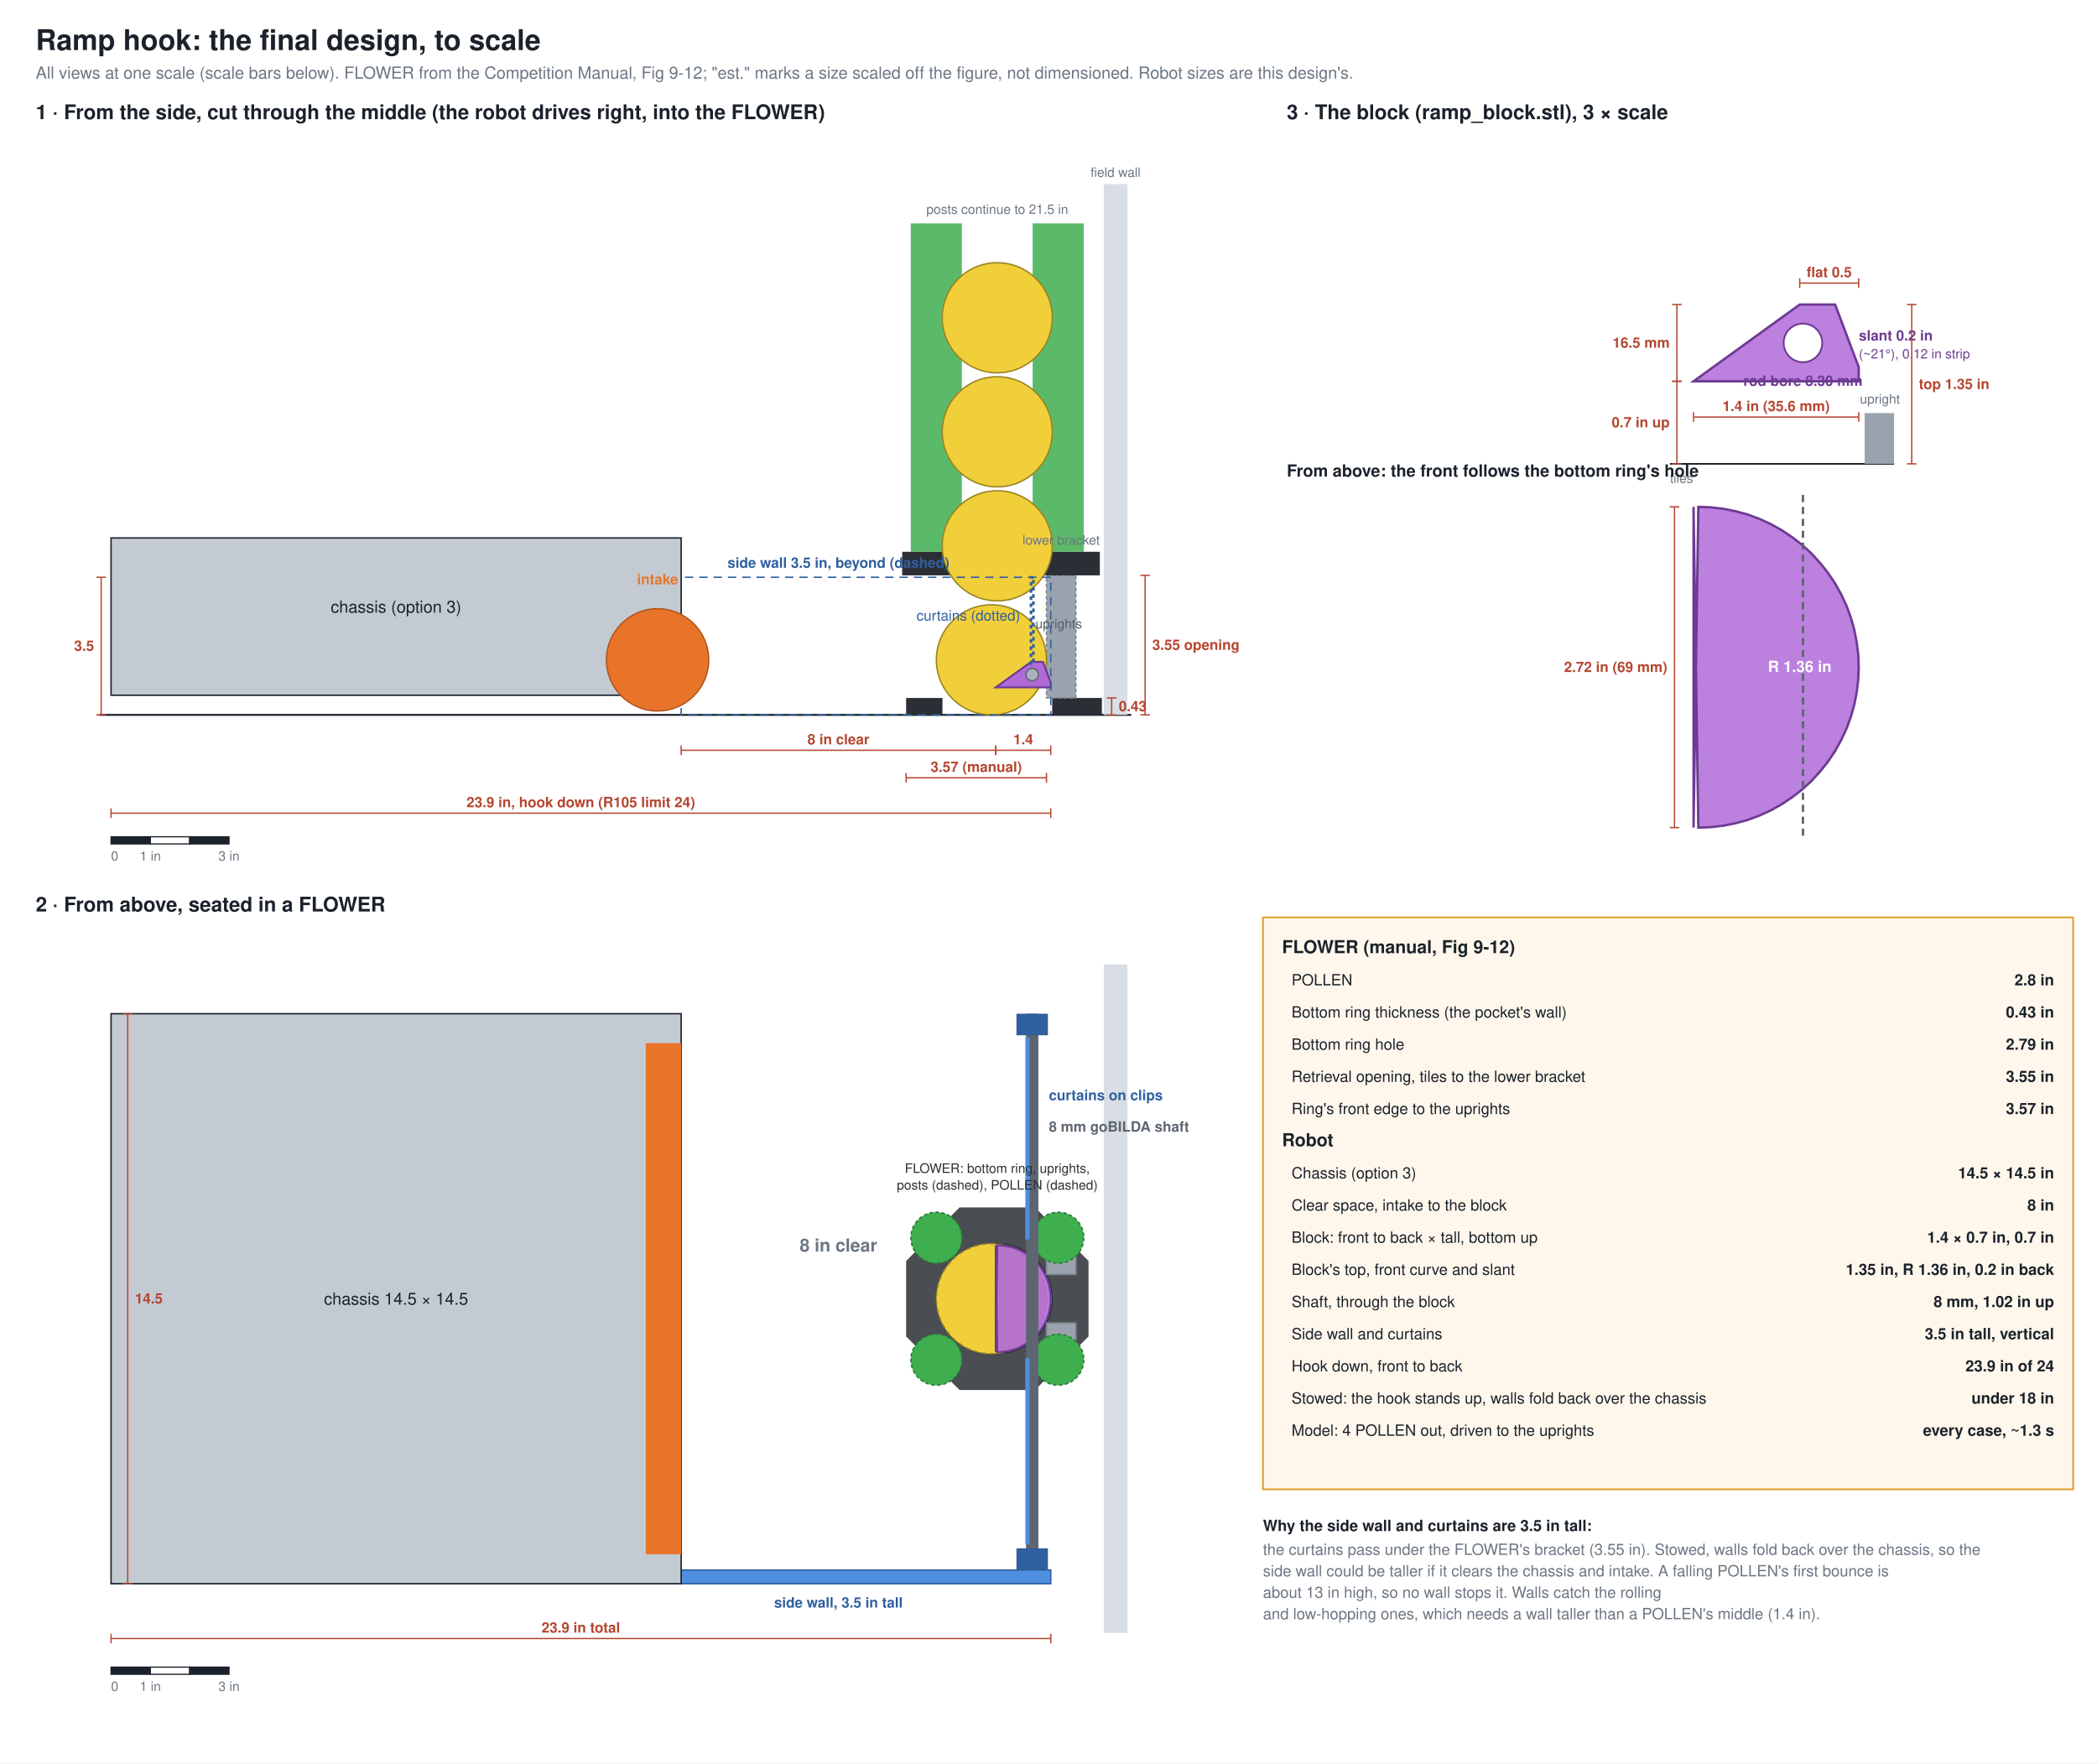
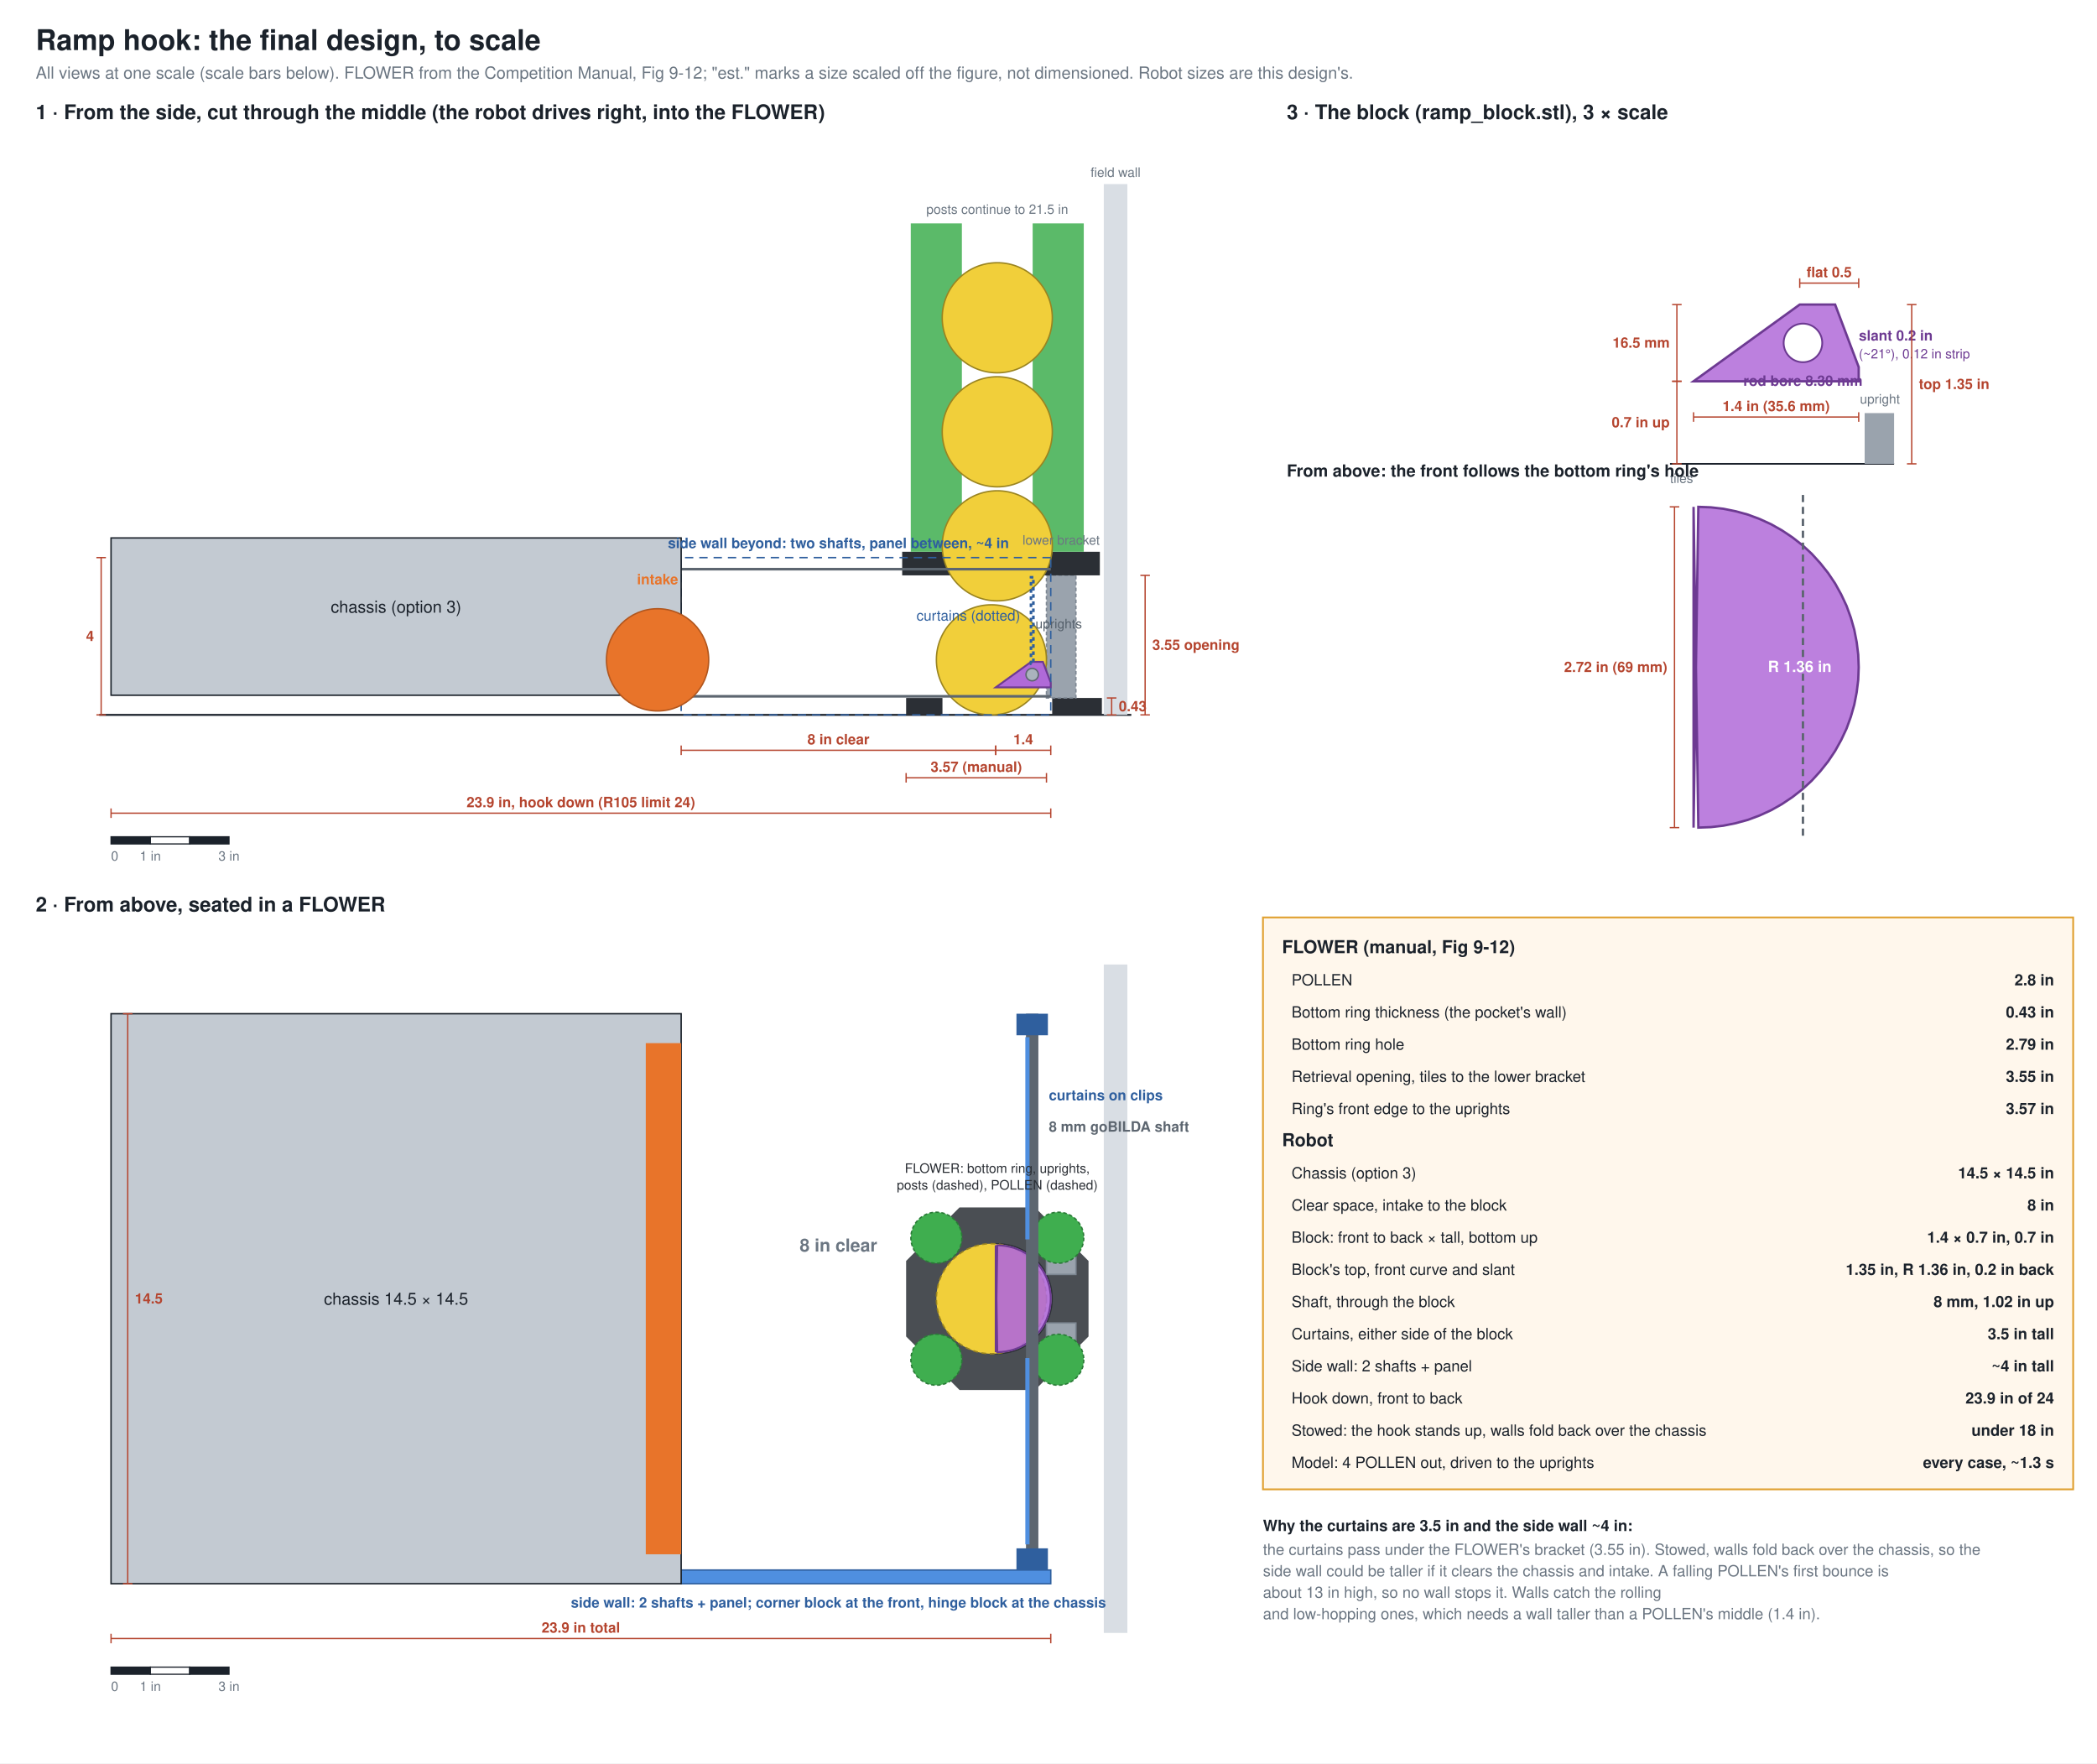
<svg xmlns="http://www.w3.org/2000/svg" width="1760" height="1480" font-family="Helvetica,Arial,sans-serif">
  <rect width="100%" height="100%" fill="#ffffff" />
  <text x="30.0" y="42.0" font-size="24" fill="#1b222b" text-anchor="start" font-weight="700">Ramp hook: the final design, to scale</text>
  <text x="30.0" y="66.0" font-size="14" fill="#6b7682" text-anchor="start" font-weight="400">All views at one scale (scale bars below). FLOWER from the Competition Manual, Fig 9-12; "est." marks a size scaled off the figure, not dimensioned. Robot sizes are this design's.</text>
  <text x="30.0" y="100.0" font-size="17" fill="#1b222b" text-anchor="start" font-weight="700">1 · From the side, cut through the middle (the robot drives right, into the FLOWER)</text>
  <line x1="83.3" y1="600.0" x2="949.5" y2="600.0" stroke="#1b222b" stroke-width="1.6" />
  <polygon points="926.4,154.5 946.2,154.5 946.2,600.0 926.4,600.0" fill="#d9dee4" fill-opacity="1.0" stroke="none" stroke-width="1.2" />
  <text x="936.3" y="148.5" font-size="11" fill="#6b7682" text-anchor="middle" font-weight="400">field wall</text>
  <polygon points="760.5,585.8 791.0,585.8 791.0,600.0 760.5,600.0" fill="#2b2f35" fill-opacity="1.0" stroke="none" stroke-width="1.2" />
  <polygon points="883.1,585.8 924.8,585.8 924.8,600.0 883.1,600.0" fill="#2b2f35" fill-opacity="1.0" stroke="none" stroke-width="1.2" />
  <polygon points="878.3,482.9 903.0,482.9 903.0,585.8 878.3,585.8" fill="#9aa3ad" fill-opacity="1.0" stroke="#7d8792" stroke-width="1.2" stroke-dasharray="3 2" />
  <polygon points="757.2,463.1 923.1,463.1 923.1,482.9 757.2,482.9" fill="#2b2f35" fill-opacity="1.0" stroke="none" stroke-width="1.2" />
  <polygon points="909.6,187.5 866.7,187.5 866.7,463.1 909.6,463.1" fill="#3fae4f" fill-opacity="0.85" stroke="none" stroke-width="1.2" />
  <polygon points="807.3,187.5 764.4,187.5 764.4,463.1 807.3,463.1" fill="#3fae4f" fill-opacity="0.85" stroke="none" stroke-width="1.2" />
  <text x="837.0" y="179.5" font-size="11" fill="#6b7682" text-anchor="middle" font-weight="400">posts continue to 21.5 in</text>
  <circle cx="832.1" cy="553.8" r="46.2" fill="#f1cf3a" stroke="#9a8420" stroke-width="1.2" />
  <circle cx="837.0" cy="458.1" r="46.2" fill="#f1cf3a" stroke="#9a8420" stroke-width="1.2" />
  <circle cx="837.0" cy="362.4" r="46.2" fill="#f1cf3a" stroke="#9a8420" stroke-width="1.2" />
  <circle cx="837.0" cy="266.7" r="46.2" fill="#f1cf3a" stroke="#9a8420" stroke-width="1.2" />
  <polygon points="881.9,576.9 881.9,572.9 875.3,555.5 865.4,555.5 835.7,576.9" fill="#b06ad8" fill-opacity="1.0" stroke="#6d3a92" stroke-width="1.6" />
  <circle cx="866.3" cy="566.2" r="5.2" fill="#aab3bd" stroke="#5d6670" stroke-width="1.2" />
  <polygon points="867.3,484.5 865.3,484.5 865.3,557.1 867.3,557.1" fill="none" fill-opacity="1.0" stroke="#2f5f9e" stroke-width="2.2" stroke-dasharray="3 3" />
-   <polygon points="881.9,484.5 571.7,484.5 571.7,600.0 881.9,600.0" fill="none" fill-opacity="1.0" stroke="#2f5f9e" stroke-width="1.2" stroke-dasharray="7 5" />
+   <polygon points="881.9,468.0 571.7,468.0 571.7,600.0 881.9,600.0" fill="none" fill-opacity="1.0" stroke="#2f5f9e" stroke-width="1.2" stroke-dasharray="7 5" />
+   <line x1="881.9" y1="584.4" x2="571.7" y2="584.4" stroke="#5d6670" stroke-width="2.2" />
+   <line x1="881.9" y1="477.7" x2="571.7" y2="477.7" stroke="#5d6670" stroke-width="2.2" />
  <polygon points="93.2,451.5 571.7,451.5 571.7,583.5 93.2,583.5" fill="#c3cad2" fill-opacity="1.0" stroke="#1b222b" stroke-width="1.2" />
  <circle cx="551.9" cy="553.8" r="42.9" fill="#e8742a" stroke="#b2561d" stroke-width="1.2" />
  <text x="332.4" y="514.2" font-size="14" fill="#1b222b" text-anchor="middle" font-weight="400">chassis (option 3)</text>
  <text x="551.9" y="490.4" font-size="12" fill="#e8742a" text-anchor="middle" font-weight="700">intake</text>
-   <text x="703.7" y="476.5" font-size="12" fill="#2f5f9e" text-anchor="middle" font-weight="700">side wall 3.5 in, beyond (dashed)</text>
+   <text x="703.7" y="460.0" font-size="12" fill="#2f5f9e" text-anchor="middle" font-weight="700">side wall beyond: two shafts, panel between, ~4 in</text>
  <text x="856.3" y="520.8" font-size="12" fill="#2f5f9e" text-anchor="end" font-weight="400">curtains (dotted)</text>
  <text x="890.6" y="545.4" font-size="11" fill="#1b222b" text-anchor="start" font-weight="400" />
  <line x1="571.7" y1="629.7" x2="835.7" y2="629.7" stroke="#b5452f" stroke-width="1.1" />
  <line x1="571.7" y1="625.7" x2="571.7" y2="633.7" stroke="#b5452f" stroke-width="1.1" />
  <line x1="835.7" y1="625.7" x2="835.7" y2="633.7" stroke="#b5452f" stroke-width="1.1" />
  <text x="703.7" y="624.7" font-size="12" fill="#b5452f" text-anchor="middle" font-weight="700">8 in clear</text>
  <line x1="835.7" y1="629.7" x2="881.9" y2="629.7" stroke="#b5452f" stroke-width="1.1" />
  <line x1="835.7" y1="625.7" x2="835.7" y2="633.7" stroke="#b5452f" stroke-width="1.1" />
  <line x1="881.9" y1="625.7" x2="881.9" y2="633.7" stroke="#b5452f" stroke-width="1.1" />
  <text x="858.8" y="624.7" font-size="12" fill="#b5452f" text-anchor="middle" font-weight="700">1.4</text>
  <line x1="93.2" y1="682.5" x2="881.9" y2="682.5" stroke="#b5452f" stroke-width="1.1" />
  <line x1="93.2" y1="678.5" x2="93.2" y2="686.5" stroke="#b5452f" stroke-width="1.1" />
  <line x1="881.9" y1="678.5" x2="881.9" y2="686.5" stroke="#b5452f" stroke-width="1.1" />
  <text x="487.5" y="677.5" font-size="12" fill="#b5452f" text-anchor="middle" font-weight="700">23.9 in, hook down (R105 limit 24)</text>
  <line x1="760.5" y1="652.8" x2="878.3" y2="652.8" stroke="#b5452f" stroke-width="1.1" />
  <line x1="760.5" y1="648.8" x2="760.5" y2="656.8" stroke="#b5452f" stroke-width="1.1" />
  <line x1="878.3" y1="648.8" x2="878.3" y2="656.8" stroke="#b5452f" stroke-width="1.1" />
  <text x="819.4" y="647.8" font-size="12" fill="#b5452f" text-anchor="middle" font-weight="700">3.57 (manual)</text>
  <line x1="933.0" y1="600.0" x2="933.0" y2="585.8" stroke="#b5452f" stroke-width="1.1" />
  <line x1="929.0" y1="600.0" x2="937.0" y2="600.0" stroke="#b5452f" stroke-width="1.1" />
  <line x1="929.0" y1="585.8" x2="937.0" y2="585.8" stroke="#b5452f" stroke-width="1.1" />
  <text x="939.0" y="596.9" font-size="12" fill="#b5452f" text-anchor="start" font-weight="700">0.43</text>
  <line x1="961.1" y1="600.0" x2="961.1" y2="482.9" stroke="#b5452f" stroke-width="1.1" />
  <line x1="957.1" y1="600.0" x2="965.1" y2="600.0" stroke="#b5452f" stroke-width="1.1" />
  <line x1="957.1" y1="482.9" x2="965.1" y2="482.9" stroke="#b5452f" stroke-width="1.1" />
  <text x="967.1" y="545.4" font-size="12" fill="#b5452f" text-anchor="start" font-weight="700">3.55 opening</text>
-   <line x1="84.9" y1="600.0" x2="84.9" y2="484.5" stroke="#b5452f" stroke-width="1.1" />
+   <line x1="84.9" y1="600.0" x2="84.9" y2="468.0" stroke="#b5452f" stroke-width="1.1" />
  <line x1="80.9" y1="600.0" x2="88.9" y2="600.0" stroke="#b5452f" stroke-width="1.1" />
-   <line x1="80.9" y1="484.5" x2="88.9" y2="484.5" stroke="#b5452f" stroke-width="1.1" />
-   <text x="78.9" y="546.2" font-size="12" fill="#b5452f" text-anchor="end" font-weight="700">3.5</text>
+   <line x1="80.9" y1="468.0" x2="88.9" y2="468.0" stroke="#b5452f" stroke-width="1.1" />
+   <text x="78.9" y="538.0" font-size="12" fill="#b5452f" text-anchor="end" font-weight="700">4</text>
  <text x="890.6" y="457.1" font-size="11" fill="#6b7682" text-anchor="middle" font-weight="400">lower bracket</text>
  <text x="888.6" y="527.4" font-size="11" fill="#55606b" text-anchor="middle" font-weight="400">uprights</text>
  <polygon points="93.2,702.3 126.2,702.3 126.2,708.3 93.2,708.3" fill="#1b222b" fill-opacity="1.0" stroke="#1b222b" stroke-width="1" />
  <polygon points="126.2,702.3 159.2,702.3 159.2,708.3 126.2,708.3" fill="#ffffff" fill-opacity="1.0" stroke="#1b222b" stroke-width="1" />
  <polygon points="159.2,702.3 192.2,702.3 192.2,708.3 159.2,708.3" fill="#1b222b" fill-opacity="1.0" stroke="#1b222b" stroke-width="1" />
  <text x="93.2" y="722.3" font-size="11" fill="#6b7682" text-anchor="start" font-weight="400">0</text>
  <text x="192.2" y="722.3" font-size="11" fill="#6b7682" text-anchor="middle" font-weight="400">3 in</text>
  <text x="126.2" y="722.3" font-size="11" fill="#6b7682" text-anchor="middle" font-weight="400">1 in</text>
  <text x="30.0" y="765.0" font-size="17" fill="#1b222b" text-anchor="start" font-weight="700">2 · From above, seated in a FLOWER</text>
  <polygon points="926.4,809.5 946.2,809.5 946.2,1370.5 926.4,1370.5" fill="#d9dee4" fill-opacity="1.0" stroke="none" stroke-width="1.2" />
  <polygon points="760.5,1121.7 805.3,1166.6 868.7,1166.6 913.6,1121.7 913.6,1058.3 868.7,1013.4 805.3,1013.4 760.5,1058.3" fill="#2b2f35" fill-opacity="0.85" stroke="none" stroke-width="1.2" />
  <circle cx="837.0" cy="1090.0" r="46.0" fill="#ffffff" stroke="#2b2f35" stroke-width="1.2" />
  <polygon points="878.3,1069.6 903.0,1069.6 903.0,1044.8 878.3,1044.8" fill="#9aa3ad" fill-opacity="1.0" stroke="#7d8792" stroke-width="1.2" />
  <polygon points="878.3,1110.4 903.0,1110.4 903.0,1135.2 878.3,1135.2" fill="#9aa3ad" fill-opacity="1.0" stroke="#7d8792" stroke-width="1.2" />
  <circle cx="888.2" cy="1038.8" r="21.4" fill="#3fae4f" stroke="#2a7a37" stroke-width="1.2" stroke-dasharray="3 2" />
  <circle cx="888.2" cy="1141.2" r="21.4" fill="#3fae4f" stroke="#2a7a37" stroke-width="1.2" stroke-dasharray="3 2" />
  <circle cx="785.9" cy="1038.8" r="21.4" fill="#3fae4f" stroke="#2a7a37" stroke-width="1.2" stroke-dasharray="3 2" />
  <circle cx="785.9" cy="1141.2" r="21.4" fill="#3fae4f" stroke="#2a7a37" stroke-width="1.2" stroke-dasharray="3 2" />
  <circle cx="832.1" cy="1090.0" r="46.2" fill="#f1cf3a" stroke="#9a8420" stroke-width="1.2" stroke-dasharray="4 3" />
  <polygon points="835.7,1045.1 837.0,1134.9 840.5,1134.7 844.0,1134.3 847.5,1133.6 850.9,1132.7 854.2,1131.5 857.4,1130.0 860.5,1128.3 863.4,1126.3 866.2,1124.1 868.8,1121.7 871.1,1119.1 873.3,1116.4 875.3,1113.4 877.0,1110.4 878.5,1107.2 879.7,1103.9 880.7,1100.5 881.3,1097.0 881.8,1093.5 881.9,1090.0 881.8,1086.5 881.3,1083.0 880.7,1079.5 879.7,1076.1 878.5,1072.8 877.0,1069.6 875.3,1066.6 873.3,1063.6 871.1,1060.9 868.8,1058.3 866.2,1055.9 863.4,1053.7 860.5,1051.7 857.4,1050.0 854.2,1048.5 850.9,1047.3 847.5,1046.4 844.0,1045.7 840.5,1045.3 837.0,1045.1 835.7,1134.9" fill="#b06ad8" fill-opacity="0.9" stroke="#6d3a92" stroke-width="1.6" />
  <line x1="866.3" y1="850.8" x2="866.3" y2="1317.7" stroke="#5d6670" stroke-width="10.394" />
  <polygon points="853.1,850.8 879.5,850.8 879.5,868.9 853.1,868.9" fill="#2f5f9e" fill-opacity="1.0" stroke="none" stroke-width="1.2" />
  <polygon points="853.1,1299.5 879.5,1299.5 879.5,1317.7 853.1,1317.7" fill="#2f5f9e" fill-opacity="1.0" stroke="none" stroke-width="1.2" />
  <line x1="862.3" y1="870.5" x2="862.3" y2="1040.2" stroke="#4f8fe0" stroke-width="3.5" />
  <line x1="862.3" y1="1139.8" x2="862.3" y2="1296.2" stroke="#4f8fe0" stroke-width="3.5" />
  <polygon points="881.9,1317.7 571.7,1317.7 571.7,1329.2 881.9,1329.2" fill="#4f8fe0" fill-opacity="1.0" stroke="#2f5f9e" stroke-width="1.2" />
  <polygon points="93.2,850.8 571.7,850.8 571.7,1329.2 93.2,1329.2" fill="#c3cad2" fill-opacity="1.0" stroke="#1b222b" stroke-width="1.2" />
  <polygon points="542.0,875.5 571.7,875.5 571.7,1304.5 542.0,1304.5" fill="#e8742a" fill-opacity="1.0" stroke="none" stroke-width="1.2" />
  <text x="332.4" y="1095.0" font-size="14" fill="#1b222b" text-anchor="middle" font-weight="400">chassis 14.5 × 14.5</text>
  <text x="703.7" y="1050.4" font-size="15" fill="#6b7682" text-anchor="middle" font-weight="700">8 in clear</text>
-   <text x="703.7" y="1349.2" font-size="12" fill="#2f5f9e" text-anchor="middle" font-weight="700">side wall, 3.5 in tall</text>
+   <text x="703.7" y="1349.2" font-size="12" fill="#2f5f9e" text-anchor="middle" font-weight="700">side wall: 2 shafts + panel; corner block at the front, hinge block at the chassis</text>
  <text x="880.3" y="923.4" font-size="12" fill="#2f5f9e" text-anchor="start" font-weight="700">curtains on clips</text>
  <text x="880.3" y="949.8" font-size="12" fill="#5d6670" text-anchor="start" font-weight="700">8 mm goBILDA shaft</text>
  <text x="837.0" y="984.4" font-size="11" fill="#2b2f35" text-anchor="middle" font-weight="400">FLOWER: bottom ring, uprights,</text>
  <text x="837.0" y="998.4" font-size="11" fill="#2b2f35" text-anchor="middle" font-weight="400">posts (dashed), POLLEN (dashed)</text>
  <line x1="93.2" y1="1375.2" x2="881.9" y2="1375.2" stroke="#b5452f" stroke-width="1.1" />
  <line x1="93.2" y1="1371.2" x2="93.2" y2="1379.2" stroke="#b5452f" stroke-width="1.1" />
  <line x1="881.9" y1="1371.2" x2="881.9" y2="1379.2" stroke="#b5452f" stroke-width="1.1" />
  <text x="487.5" y="1370.2" font-size="12" fill="#b5452f" text-anchor="middle" font-weight="700">23.9 in total</text>
  <line x1="107.2" y1="850.8" x2="107.2" y2="1329.2" stroke="#b5452f" stroke-width="1.1" />
  <line x1="103.2" y1="850.8" x2="111.2" y2="850.8" stroke="#b5452f" stroke-width="1.1" />
  <line x1="103.2" y1="1329.2" x2="111.2" y2="1329.2" stroke="#b5452f" stroke-width="1.1" />
  <text x="113.2" y="1094.0" font-size="12" fill="#b5452f" text-anchor="start" font-weight="700">14.5</text>
  <polygon points="93.2,1399.2 126.2,1399.2 126.2,1405.2 93.2,1405.2" fill="#1b222b" fill-opacity="1.0" stroke="#1b222b" stroke-width="1" />
  <polygon points="126.2,1399.2 159.2,1399.2 159.2,1405.2 126.2,1405.2" fill="#ffffff" fill-opacity="1.0" stroke="#1b222b" stroke-width="1" />
  <polygon points="159.2,1399.2 192.2,1399.2 192.2,1405.2 159.2,1405.2" fill="#1b222b" fill-opacity="1.0" stroke="#1b222b" stroke-width="1" />
  <text x="93.2" y="1419.2" font-size="11" fill="#6b7682" text-anchor="start" font-weight="400">0</text>
  <text x="192.2" y="1419.2" font-size="11" fill="#6b7682" text-anchor="middle" font-weight="400">3 in</text>
  <text x="126.2" y="1419.2" font-size="11" fill="#6b7682" text-anchor="middle" font-weight="400">1 in</text>
  <text x="1080.0" y="100.0" font-size="17" fill="#1b222b" text-anchor="start" font-weight="700">3 · The block (ramp_block.stl), 3 × scale</text>
  <polygon points="1560.0,320.0 1560.0,308.1 1540.2,255.6 1510.5,255.6 1421.4,320.0" fill="#b06ad8" fill-opacity="0.85" stroke="#6d3a92" stroke-width="2" />
  <text x="1560.1" y="285.8" font-size="12" fill="#6d3a92" text-anchor="start" font-weight="700">slant 0.2 in</text>
  <text x="1560.1" y="300.8" font-size="11" fill="#6d3a92" text-anchor="start" font-weight="400">(~21°), 0.12 in strip</text>
  <circle cx="1513.2" cy="287.8" r="16.2" fill="#ffffff" stroke="#6d3a92" stroke-width="1.5" />
  <line x1="1589.7" y1="389.3" x2="1401.6" y2="389.3" stroke="#1b222b" stroke-width="1.4" />
  <text x="1401.6" y="405.3" font-size="11" fill="#6b7682" text-anchor="start" font-weight="400">tiles</text>
  <polygon points="1565.0,346.7 1589.7,346.7 1589.7,389.3 1565.0,389.3" fill="#9aa3ad" fill-opacity="1.0" stroke="none" stroke-width="1.2" />
  <line x1="1421.4" y1="350.0" x2="1560.0" y2="350.0" stroke="#b5452f" stroke-width="1.1" />
  <line x1="1421.4" y1="346.0" x2="1421.4" y2="354.0" stroke="#b5452f" stroke-width="1.1" />
  <line x1="1560.0" y1="346.0" x2="1560.0" y2="354.0" stroke="#b5452f" stroke-width="1.1" />
  <text x="1490.7" y="345.0" font-size="12" fill="#b5452f" text-anchor="middle" font-weight="700">1.4 in (35.6 mm)</text>
  <line x1="1560.0" y1="237.6" x2="1510.5" y2="237.6" stroke="#b5452f" stroke-width="1.1" />
  <line x1="1560.0" y1="233.6" x2="1560.0" y2="241.6" stroke="#b5452f" stroke-width="1.1" />
  <line x1="1510.5" y1="233.6" x2="1510.5" y2="241.6" stroke="#b5452f" stroke-width="1.1" />
  <text x="1535.2" y="232.6" font-size="12" fill="#b5452f" text-anchor="middle" font-weight="700">flat 0.5</text>
  <line x1="1604.5" y1="389.3" x2="1604.5" y2="255.6" stroke="#b5452f" stroke-width="1.1" />
  <line x1="1600.5" y1="389.3" x2="1608.5" y2="389.3" stroke="#b5452f" stroke-width="1.1" />
  <line x1="1600.5" y1="255.6" x2="1608.5" y2="255.6" stroke="#b5452f" stroke-width="1.1" />
  <text x="1610.5" y="326.5" font-size="12" fill="#b5452f" text-anchor="start" font-weight="700">top 1.35 in</text>
  <line x1="1407.4" y1="389.3" x2="1407.4" y2="320.0" stroke="#b5452f" stroke-width="1.1" />
  <line x1="1403.4" y1="389.3" x2="1411.4" y2="389.3" stroke="#b5452f" stroke-width="1.1" />
  <line x1="1403.4" y1="320.0" x2="1411.4" y2="320.0" stroke="#b5452f" stroke-width="1.1" />
  <text x="1401.4" y="358.6" font-size="12" fill="#b5452f" text-anchor="end" font-weight="700">0.7 in up</text>
  <line x1="1407.4" y1="320.0" x2="1407.4" y2="255.6" stroke="#b5452f" stroke-width="1.1" />
  <line x1="1403.4" y1="320.0" x2="1411.4" y2="320.0" stroke="#b5452f" stroke-width="1.1" />
  <line x1="1403.4" y1="255.6" x2="1411.4" y2="255.6" stroke="#b5452f" stroke-width="1.1" />
  <text x="1401.4" y="291.8" font-size="12" fill="#b5452f" text-anchor="end" font-weight="700">16.5 mm</text>
  <text x="1513.2" y="323.8" font-size="12" fill="#6d3a92" text-anchor="middle" font-weight="700">rod bore 8.30 mm</text>
  <text x="1577.8" y="338.7" font-size="11" fill="#6b7682" text-anchor="middle" font-weight="400">upright</text>
  <text x="1080.0" y="400.0" font-size="14" fill="#1b222b" text-anchor="start" font-weight="700">From above: the front follows the bottom ring's hole</text>
  <polygon points="1421.4,425.4 1425.4,694.6 1435.9,694.2 1446.4,693.0 1456.8,690.9 1467.0,688.1 1476.9,684.4 1486.5,680.0 1495.7,674.8 1504.5,668.9 1512.8,662.4 1520.6,655.2 1527.7,647.4 1534.3,639.1 1540.2,630.3 1545.3,621.1 1549.8,611.5 1553.4,601.6 1556.3,591.4 1558.3,581.1 1559.6,570.6 1560.0,560.0 1559.6,549.4 1558.3,538.9 1556.3,528.6 1553.4,518.4 1549.8,508.5 1545.3,498.9 1540.2,489.7 1534.3,480.9 1527.7,472.6 1520.6,464.8 1512.8,457.6 1504.5,451.1 1495.7,445.2 1486.5,440.0 1476.9,435.6 1467.0,431.9 1456.8,429.1 1446.4,427.0 1435.9,425.8 1425.4,425.4 1421.4,694.6" fill="#b06ad8" fill-opacity="0.85" stroke="#6d3a92" stroke-width="2" />
  <line x1="1513.2" y1="415.4" x2="1513.2" y2="704.6" stroke="#5d6670" stroke-width="2" stroke-dasharray="6 4" />
  <line x1="1405.4" y1="425.4" x2="1405.4" y2="694.6" stroke="#b5452f" stroke-width="1.1" />
  <line x1="1401.4" y1="425.4" x2="1409.4" y2="425.4" stroke="#b5452f" stroke-width="1.1" />
  <line x1="1401.4" y1="694.6" x2="1409.4" y2="694.6" stroke="#b5452f" stroke-width="1.1" />
  <text x="1399.4" y="564.0" font-size="12" fill="#b5452f" text-anchor="end" font-weight="700">2.72 in (69 mm)</text>
  <text x="1510.5" y="564.0" font-size="13" fill="#ffffff" text-anchor="middle" font-weight="700">R 1.36 in</text>
  <polygon points="1060.0,770.0 1740.0,770.0 1740.0,1250.0 1060.0,1250.0" fill="#fff7ec" fill-opacity="1.0" stroke="#e0a030" stroke-width="1.5" />
  <text x="1076.0" y="800.0" font-size="15" fill="#1b222b" text-anchor="start" font-weight="700">FLOWER (manual, Fig 9-12)</text>
  <text x="1084.0" y="827.0" font-size="13" fill="#1b222b" text-anchor="start" font-weight="400">POLLEN</text>
  <text x="1724.0" y="827.0" font-size="13" fill="#1b222b" text-anchor="end" font-weight="700">2.8 in</text>
  <text x="1084.0" y="854.0" font-size="13" fill="#1b222b" text-anchor="start" font-weight="400">Bottom ring thickness (the pocket's wall)</text>
  <text x="1724.0" y="854.0" font-size="13" fill="#1b222b" text-anchor="end" font-weight="700">0.43 in</text>
  <text x="1084.0" y="881.0" font-size="13" fill="#1b222b" text-anchor="start" font-weight="400">Bottom ring hole</text>
  <text x="1724.0" y="881.0" font-size="13" fill="#1b222b" text-anchor="end" font-weight="700">2.79 in</text>
  <text x="1084.0" y="908.0" font-size="13" fill="#1b222b" text-anchor="start" font-weight="400">Retrieval opening, tiles to the lower bracket</text>
  <text x="1724.0" y="908.0" font-size="13" fill="#1b222b" text-anchor="end" font-weight="700">3.55 in</text>
  <text x="1084.0" y="935.0" font-size="13" fill="#1b222b" text-anchor="start" font-weight="400">Ring's front edge to the uprights</text>
  <text x="1724.0" y="935.0" font-size="13" fill="#1b222b" text-anchor="end" font-weight="700">3.57 in</text>
  <text x="1076.0" y="962.0" font-size="15" fill="#1b222b" text-anchor="start" font-weight="700">Robot</text>
  <text x="1084.0" y="989.0" font-size="13" fill="#1b222b" text-anchor="start" font-weight="400">Chassis (option 3)</text>
  <text x="1724.0" y="989.0" font-size="13" fill="#1b222b" text-anchor="end" font-weight="700">14.5 × 14.5 in</text>
  <text x="1084.0" y="1016.0" font-size="13" fill="#1b222b" text-anchor="start" font-weight="400">Clear space, intake to the block</text>
  <text x="1724.0" y="1016.0" font-size="13" fill="#1b222b" text-anchor="end" font-weight="700">8 in</text>
  <text x="1084.0" y="1043.0" font-size="13" fill="#1b222b" text-anchor="start" font-weight="400">Block: front to back × tall, bottom up</text>
  <text x="1724.0" y="1043.0" font-size="13" fill="#1b222b" text-anchor="end" font-weight="700">1.4 × 0.7 in, 0.7 in</text>
  <text x="1084.0" y="1070.0" font-size="13" fill="#1b222b" text-anchor="start" font-weight="400">Block's top, front curve and slant</text>
  <text x="1724.0" y="1070.0" font-size="13" fill="#1b222b" text-anchor="end" font-weight="700">1.35 in, R 1.36 in, 0.2 in back</text>
  <text x="1084.0" y="1097.0" font-size="13" fill="#1b222b" text-anchor="start" font-weight="400">Shaft, through the block</text>
  <text x="1724.0" y="1097.0" font-size="13" fill="#1b222b" text-anchor="end" font-weight="700">8 mm, 1.02 in up</text>
-   <text x="1084.0" y="1124.0" font-size="13" fill="#1b222b" text-anchor="start" font-weight="400">Side wall and curtains</text>
-   <text x="1724.0" y="1124.0" font-size="13" fill="#1b222b" text-anchor="end" font-weight="700">3.5 in tall, vertical</text>
-   <text x="1084.0" y="1151.0" font-size="13" fill="#1b222b" text-anchor="start" font-weight="400">Hook down, front to back</text>
-   <text x="1724.0" y="1151.0" font-size="13" fill="#1b222b" text-anchor="end" font-weight="700">23.9 in of 24</text>
-   <text x="1084.0" y="1178.0" font-size="13" fill="#1b222b" text-anchor="start" font-weight="400">Stowed: the hook stands up, walls fold back over the chassis</text>
-   <text x="1724.0" y="1178.0" font-size="13" fill="#1b222b" text-anchor="end" font-weight="700">under 18 in</text>
-   <text x="1084.0" y="1205.0" font-size="13" fill="#1b222b" text-anchor="start" font-weight="400">Model: 4 POLLEN out, driven to the uprights</text>
-   <text x="1724.0" y="1205.0" font-size="13" fill="#1b222b" text-anchor="end" font-weight="700">every case, ~1.3 s</text>
-   <text x="1060.0" y="1285.0" font-size="13" fill="#1b222b" text-anchor="start" font-weight="700">Why the side wall and curtains are 3.5 in tall:</text>
+   <text x="1084.0" y="1124.0" font-size="13" fill="#1b222b" text-anchor="start" font-weight="400">Curtains, either side of the block</text>
+   <text x="1724.0" y="1124.0" font-size="13" fill="#1b222b" text-anchor="end" font-weight="700">3.5 in tall</text>
+   <text x="1084.0" y="1151.0" font-size="13" fill="#1b222b" text-anchor="start" font-weight="400">Side wall: 2 shafts + panel</text>
+   <text x="1724.0" y="1151.0" font-size="13" fill="#1b222b" text-anchor="end" font-weight="700">~4 in tall</text>
+   <text x="1084.0" y="1178.0" font-size="13" fill="#1b222b" text-anchor="start" font-weight="400">Hook down, front to back</text>
+   <text x="1724.0" y="1178.0" font-size="13" fill="#1b222b" text-anchor="end" font-weight="700">23.9 in of 24</text>
+   <text x="1084.0" y="1205.0" font-size="13" fill="#1b222b" text-anchor="start" font-weight="400">Stowed: the hook stands up, walls fold back over the chassis</text>
+   <text x="1724.0" y="1205.0" font-size="13" fill="#1b222b" text-anchor="end" font-weight="700">under 18 in</text>
+   <text x="1084.0" y="1232.0" font-size="13" fill="#1b222b" text-anchor="start" font-weight="400">Model: 4 POLLEN out, driven to the uprights</text>
+   <text x="1724.0" y="1232.0" font-size="13" fill="#1b222b" text-anchor="end" font-weight="700">every case, ~1.3 s</text>
+   <text x="1060.0" y="1285.0" font-size="13" fill="#1b222b" text-anchor="start" font-weight="700">Why the curtains are 3.5 in and the side wall ~4 in:</text>
  <text x="1060.0" y="1305.0" font-size="13" fill="#6b7682" text-anchor="start" font-weight="400">the curtains pass under the FLOWER's bracket (3.55 in). Stowed, walls fold back over the chassis, so the</text>
  <text x="1060.0" y="1323.0" font-size="13" fill="#6b7682" text-anchor="start" font-weight="400">side wall could be taller if it clears the chassis and intake. A falling POLLEN's first bounce is</text>
  <text x="1060.0" y="1341.0" font-size="13" fill="#6b7682" text-anchor="start" font-weight="400">about 13 in high, so no wall stops it. Walls catch the rolling</text>
  <text x="1060.0" y="1359.0" font-size="13" fill="#6b7682" text-anchor="start" font-weight="400">and low-hopping ones, which needs a wall taller than a POLLEN's middle (1.4 in).</text>
</svg>
